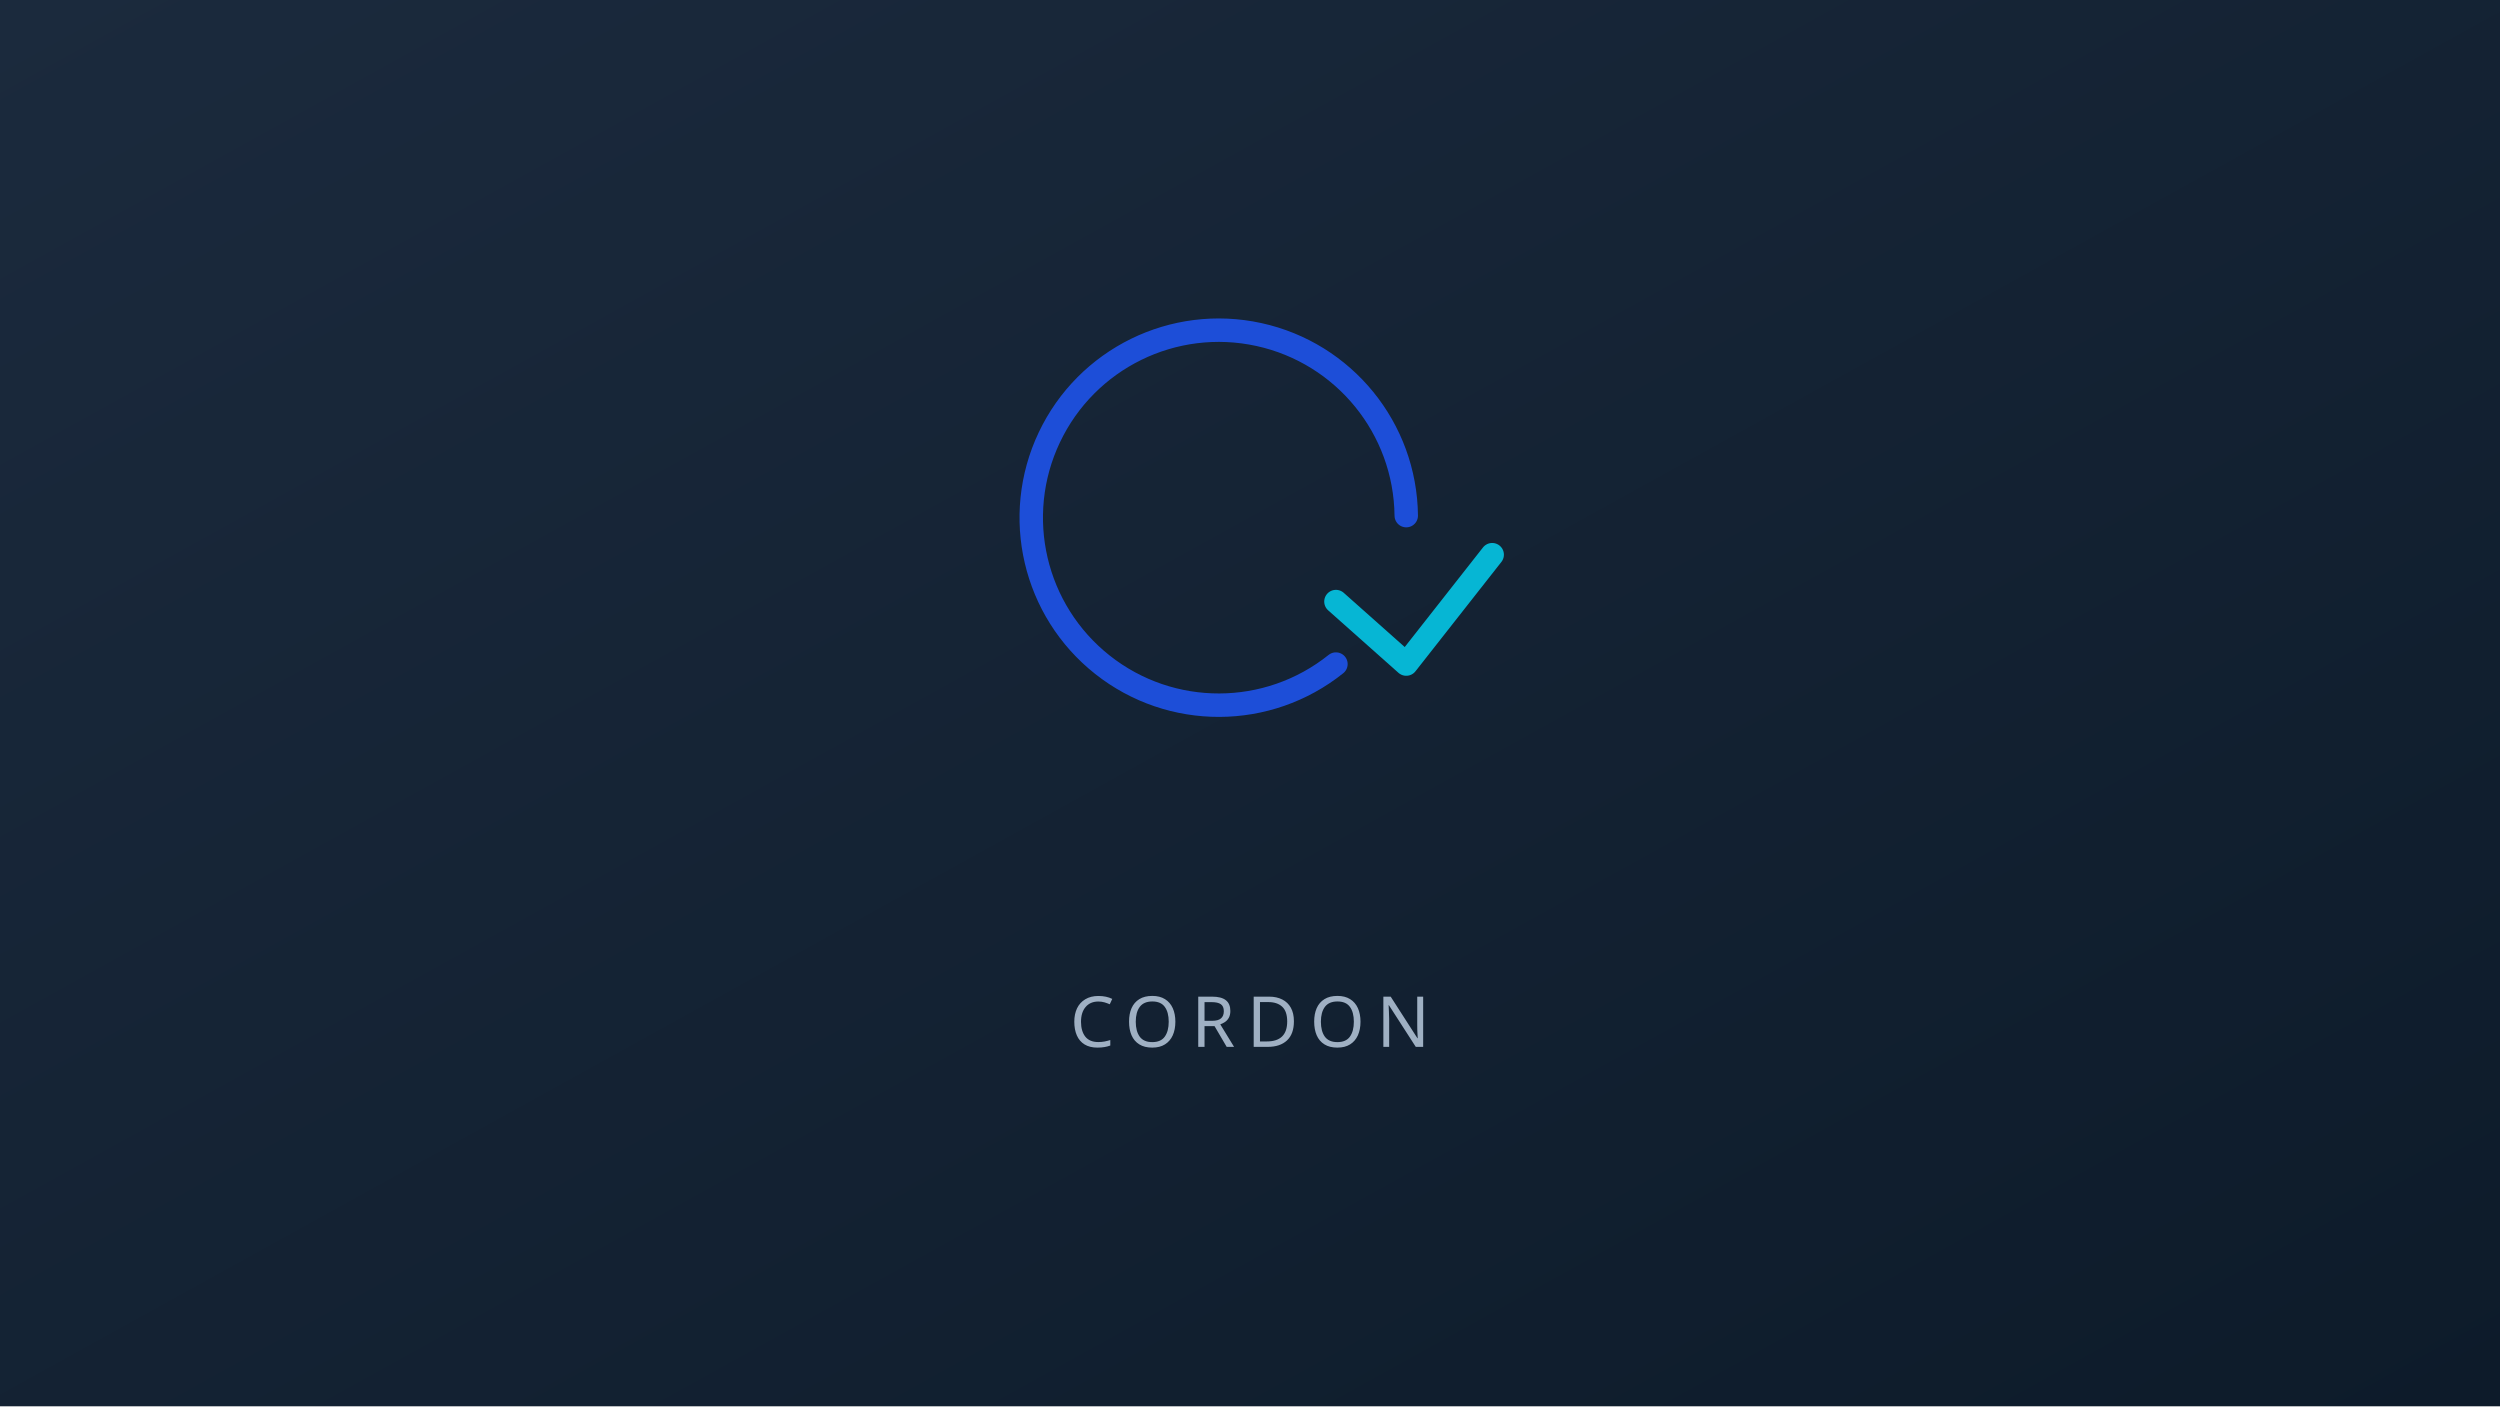
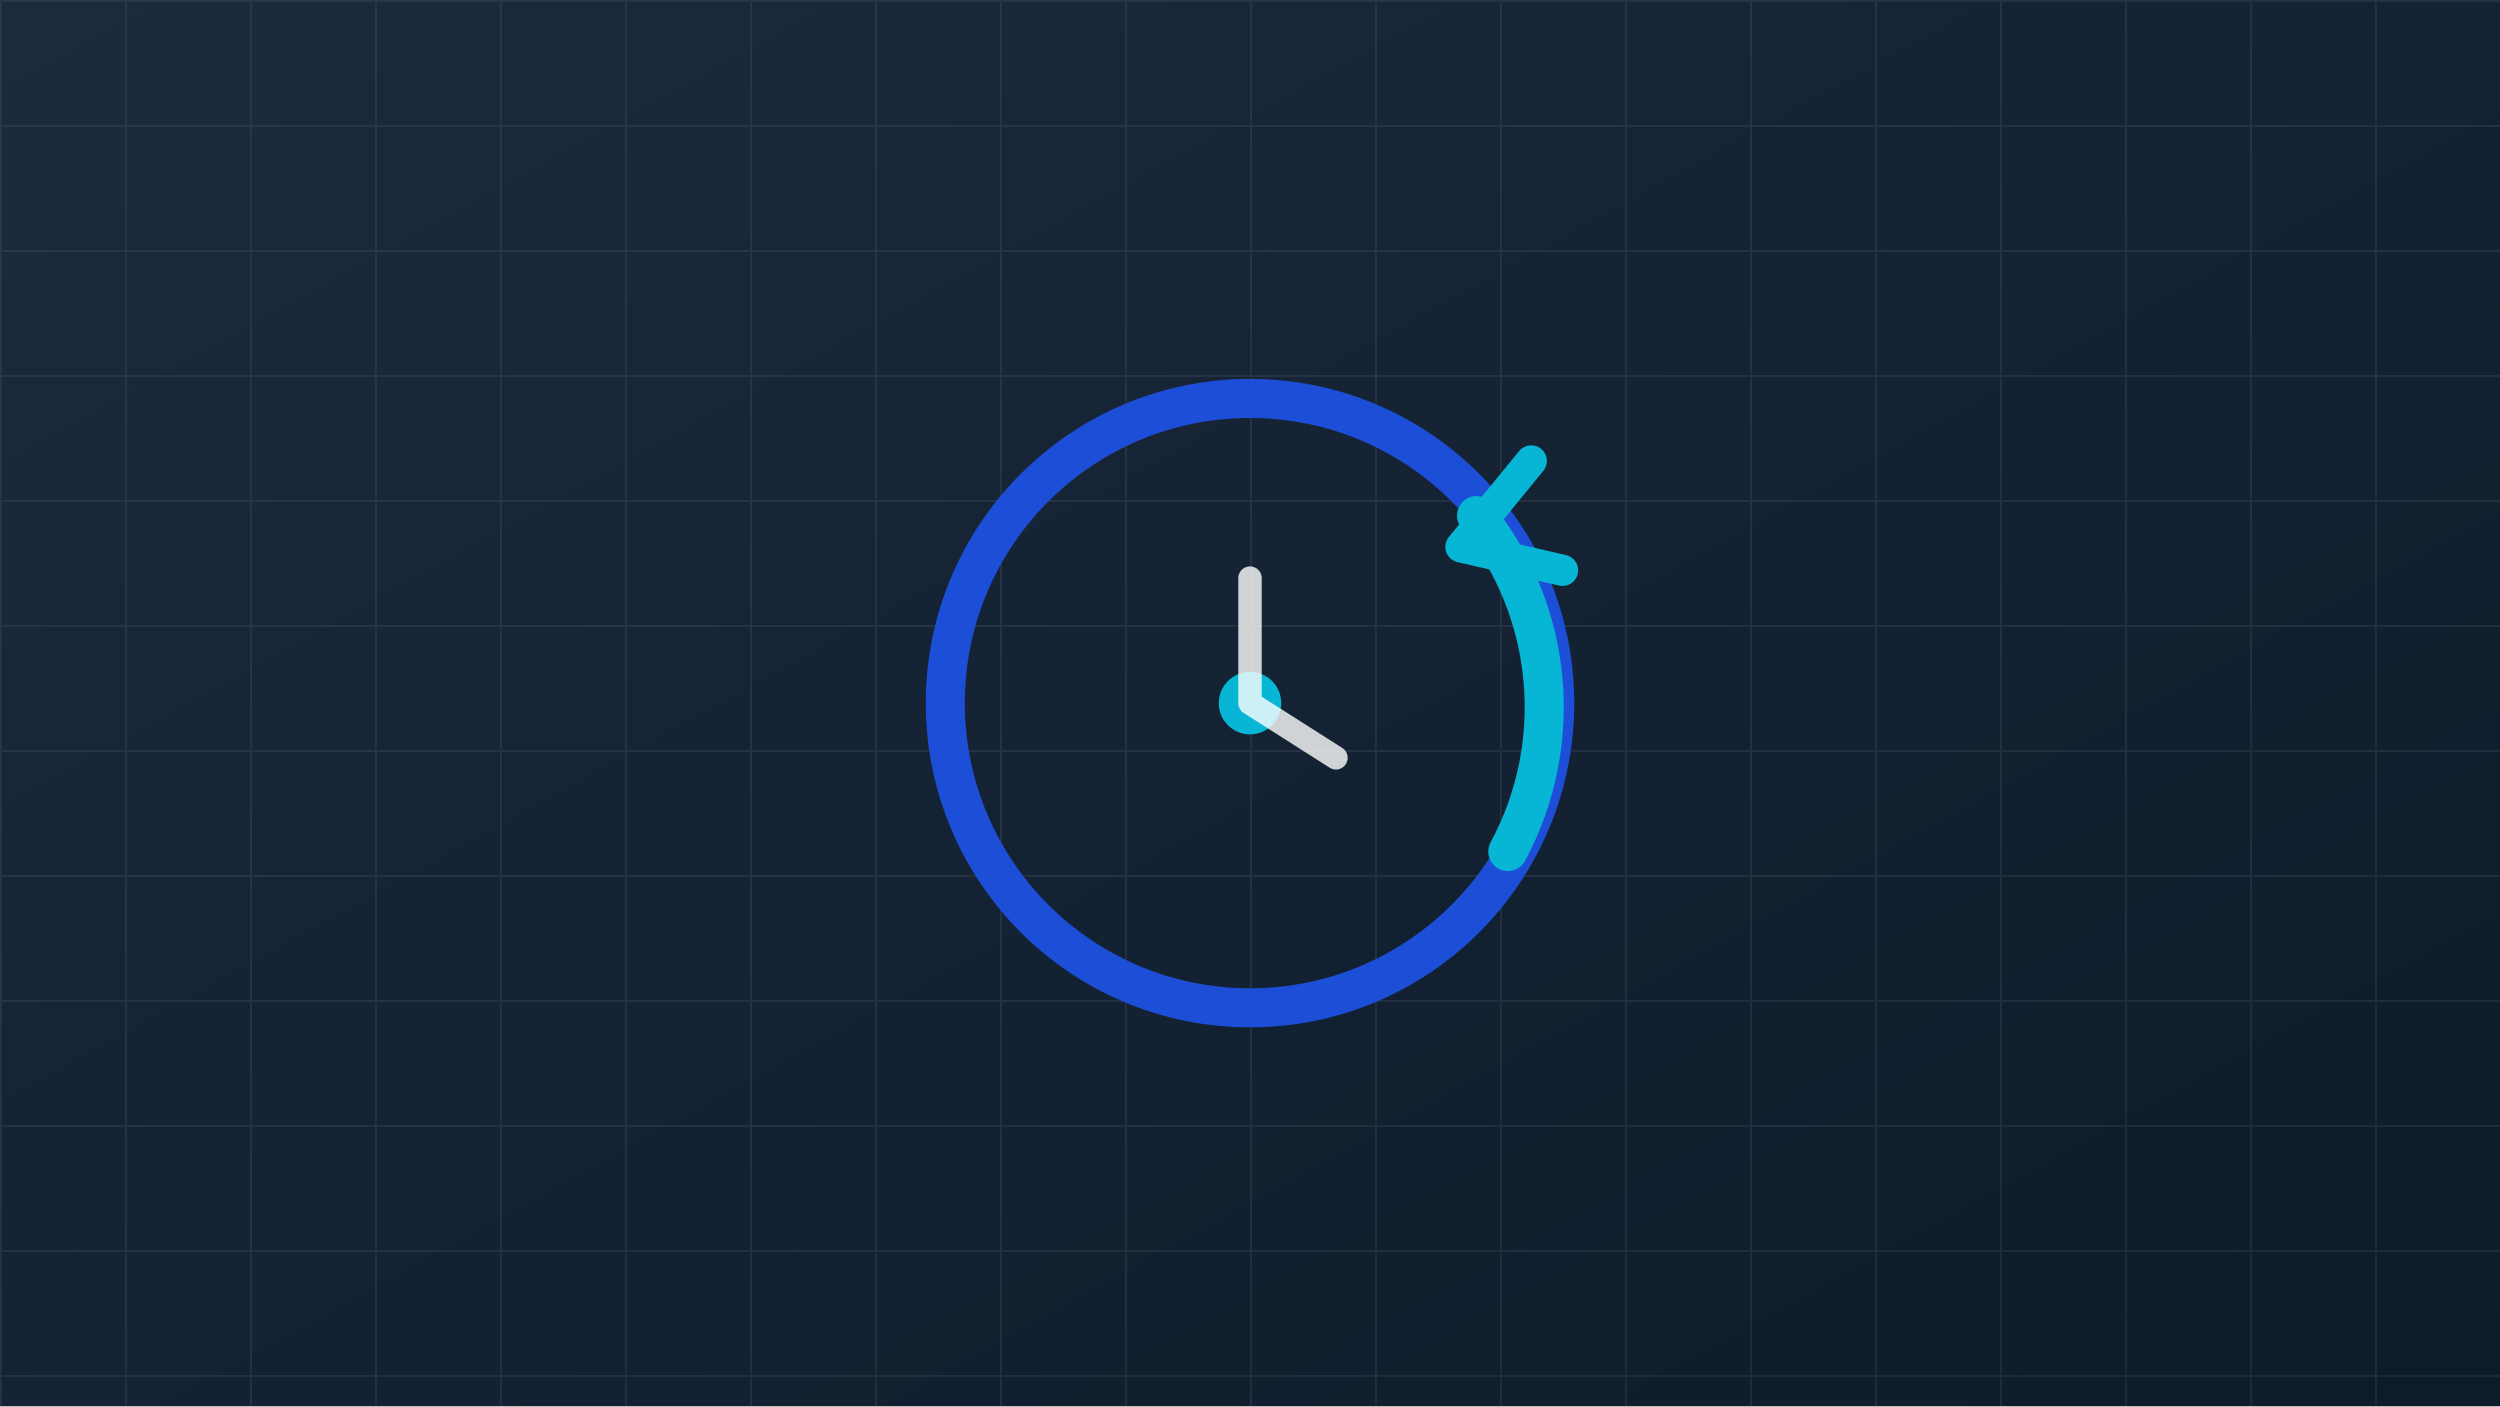
- <svg xmlns="http://www.w3.org/2000/svg" viewBox="0 0 640 360" role="img" aria-label="Cordon placeholder">
+ <svg xmlns="http://www.w3.org/2000/svg" viewBox="0 0 640 360" role="img" aria-label="Cordon">
  <defs>
-     <linearGradient id="cordon" x1="0" y1="0" x2="1" y2="1">
+     <linearGradient id="cordon-bg" x1="0" y1="0" x2="1" y2="1">
      <stop offset="0" stop-color="#1b2a3d" />
      <stop offset="1" stop-color="#0d1b2a" />
    </linearGradient>
+     <pattern id="cordon-grid" width="32" height="32" patternUnits="userSpaceOnUse">
+       <path d="M32 0H0V32" fill="none" stroke="#ffffff" stroke-opacity=".07" stroke-width="1" />
+     </pattern>
  </defs>
-   <rect width="640" height="360" fill="url(#cordon)" />
-   <path d="M360 132a48 48 0 1 0-18 38" fill="none" stroke="#1d4ed8" stroke-width="6" stroke-linecap="round" />
-   <path d="M342 154l18 16 22-28" fill="none" stroke="#06b6d4" stroke-width="6" stroke-linecap="round" stroke-linejoin="round" />
-   <text x="320" y="268" text-anchor="middle" fill="#9fb0c3" font-family="system-ui,sans-serif" font-size="18" letter-spacing="3">CORDON</text>
+   <rect width="640" height="360" fill="url(#cordon-bg)" />
+   <rect width="640" height="360" fill="url(#cordon-grid)" />
+   <circle cx="320" cy="180" r="78" fill="none" stroke="#1d4ed8" stroke-width="10" />
+   <path d="M378 132a78 78 0 0 1 8 86" fill="none" stroke="#06b6d4" stroke-width="10" stroke-linecap="round" />
+   <path d="M392 118l-18 22 26 6" fill="none" stroke="#06b6d4" stroke-width="8" stroke-linecap="round" stroke-linejoin="round" />
+   <circle cx="320" cy="180" r="8" fill="#06b6d4" />
+   <path d="M320 148v32l22 14" fill="none" stroke="#ffffff" stroke-opacity=".8" stroke-width="6" stroke-linecap="round" stroke-linejoin="round" />
</svg>
